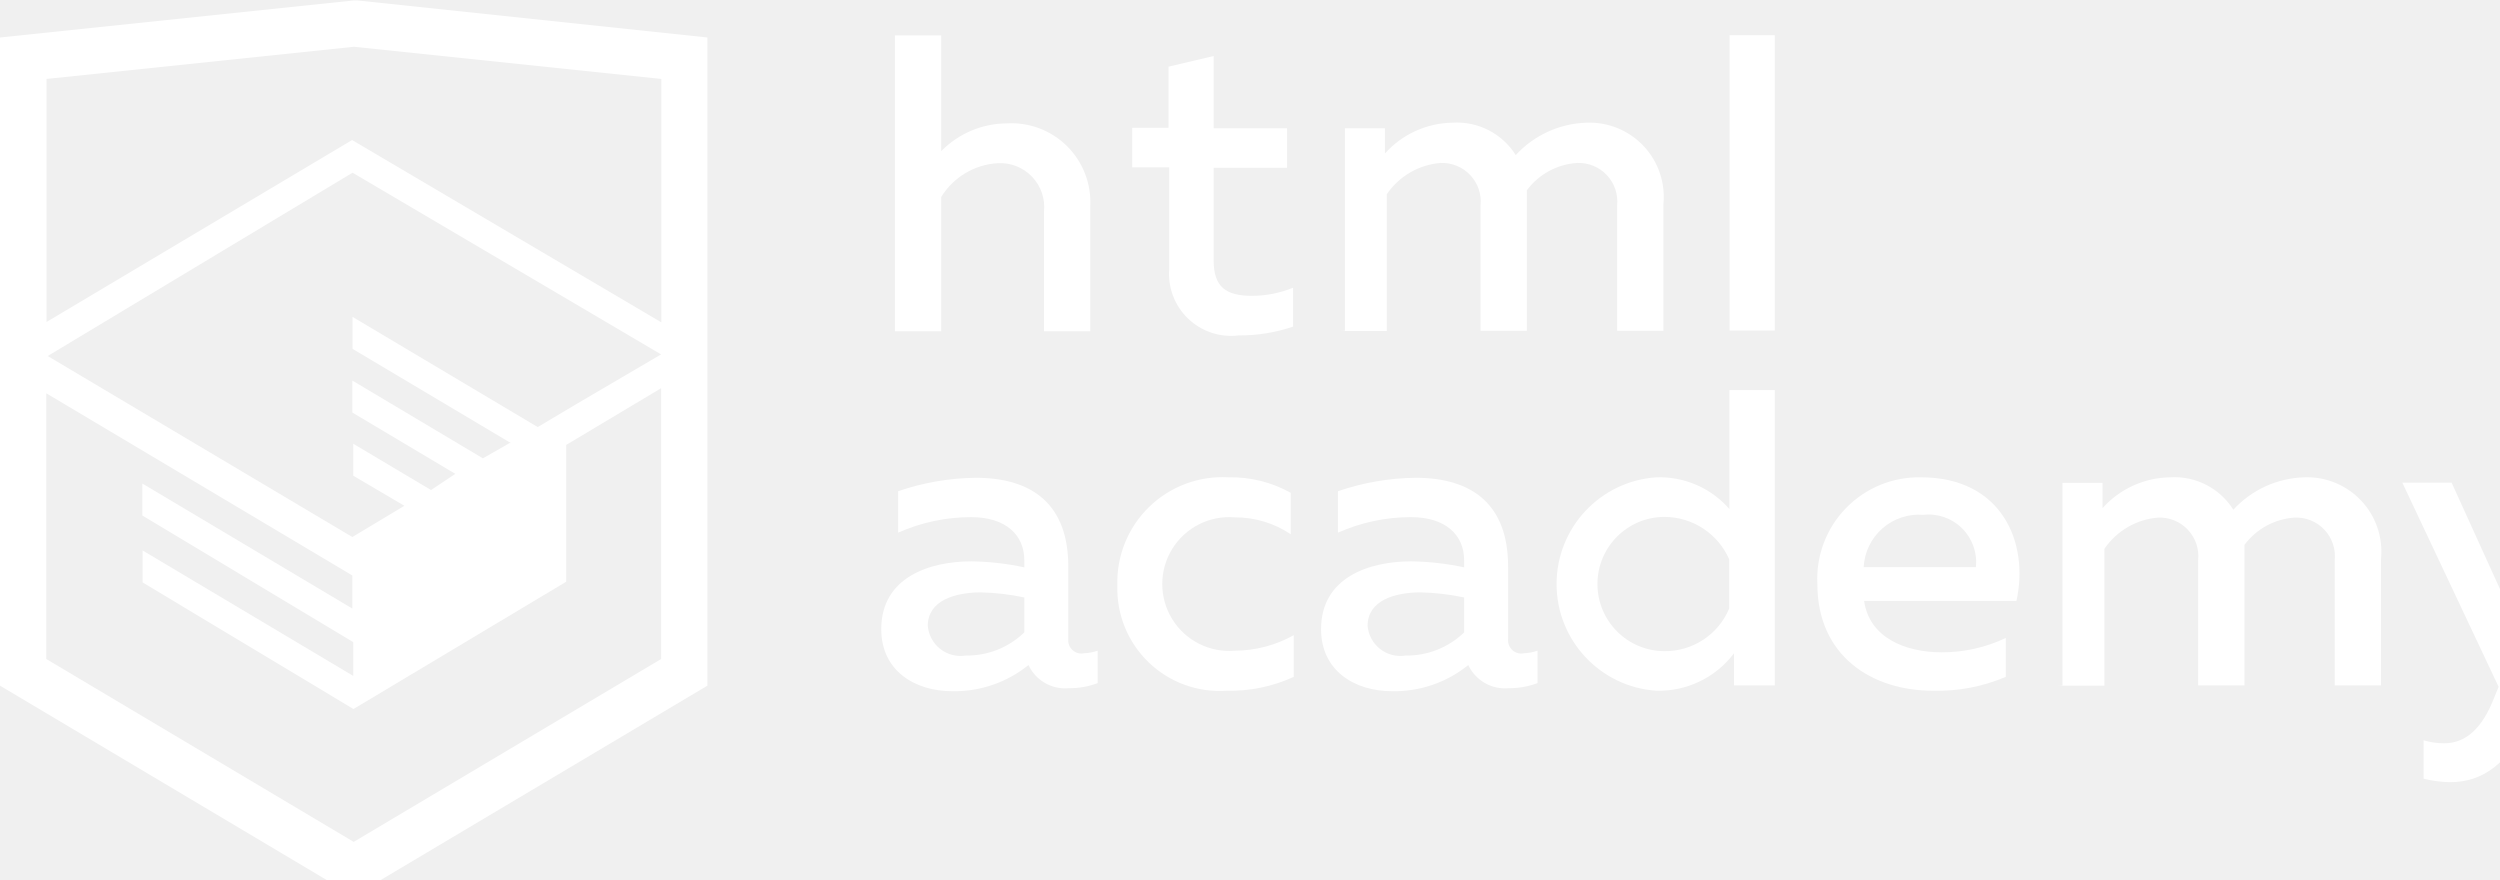
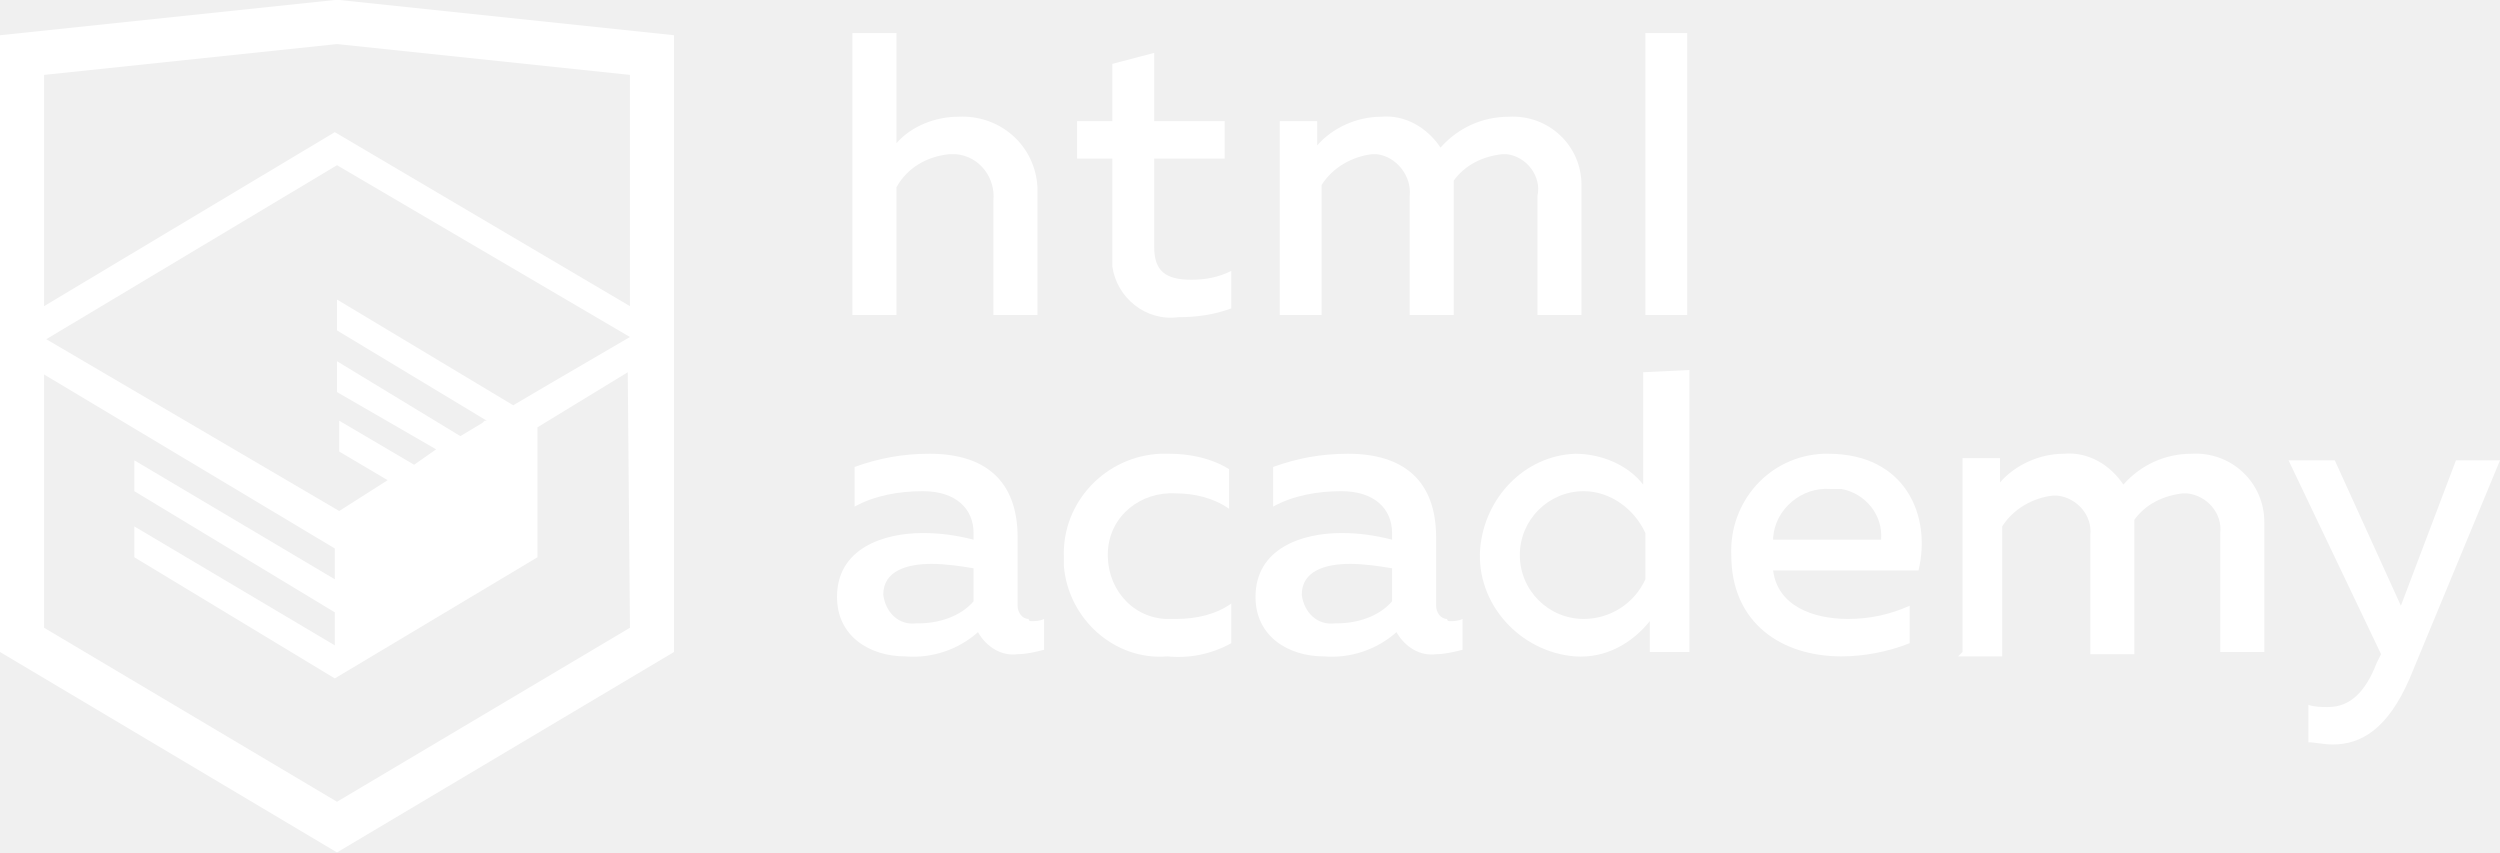
- <svg xmlns="http://www.w3.org/2000/svg" id="Layer_1" data-name="Layer 1" viewBox="0 0 108 38">
-   <path d="M401.93,351.51a2.07,2.07,0,0,0,.58-0.11v1.4a3.41,3.41,0,0,1-1.24.22,1.75,1.75,0,0,1-1.75-1,5.08,5.08,0,0,1-3.3,1.13c-1.59,0-3.06-.87-3.06-2.68,0-2.24,2.08-2.93,3.9-2.93a11.63,11.63,0,0,1,2.28.26v-0.31c0-1.09-.8-1.86-2.3-1.86a7.79,7.79,0,0,0-3.15.67v-1.79a10.72,10.72,0,0,1,3.35-.58c2.48,0,4,1.18,4,3.83v3.14A0.57,0.57,0,0,0,401.93,351.51Zm-6.76-1.19a1.42,1.42,0,0,0,1.64,1.29,3.56,3.56,0,0,0,2.53-1V349.1a10.21,10.21,0,0,0-1.9-.22C396.34,348.89,395.17,349.23,395.17,350.33Z" transform="translate(-355.09 -323.29)" fill="#fff" />
-   <path d="M408.15,343.91a5.29,5.29,0,0,1,2.7.67v1.79a4.28,4.28,0,0,0-2.42-.73,2.89,2.89,0,1,0,0,5.76,5.26,5.26,0,0,0,2.55-.67v1.8a6.58,6.58,0,0,1-2.9.6,4.42,4.42,0,0,1-4.72-4.54A4.54,4.54,0,0,1,408.15,343.91Z" transform="translate(-355.09 -323.29)" fill="#fff" />
-   <path d="M420.93,351.51a2.07,2.07,0,0,0,.58-0.11v1.4a3.41,3.41,0,0,1-1.24.22,1.75,1.75,0,0,1-1.75-1,5.08,5.08,0,0,1-3.3,1.13c-1.59,0-3.06-.87-3.06-2.68,0-2.24,2.08-2.93,3.9-2.93a11.63,11.63,0,0,1,2.28.26v-0.31c0-1.09-.8-1.86-2.3-1.86a7.79,7.79,0,0,0-3.15.67v-1.79a10.72,10.72,0,0,1,3.35-.58c2.48,0,4,1.18,4,3.83v3.14A0.57,0.57,0,0,0,420.93,351.51Zm-6.76-1.19a1.42,1.42,0,0,0,1.64,1.29,3.56,3.56,0,0,0,2.53-1V349.1a10.21,10.21,0,0,0-1.9-.22C415.33,348.89,414.17,349.23,414.17,350.33Z" transform="translate(-355.09 -323.29)" fill="#fff" />
-   <path d="M431.76,340.14V352.9H430v-1.39a4.07,4.07,0,0,1-3.35,1.62,4.62,4.62,0,0,1,0-9.22,4,4,0,0,1,3.15,1.37v-5.14h2ZM427,345.62a2.9,2.9,0,0,0,0,5.8,3,3,0,0,0,2.79-1.84v-2.13A3.06,3.06,0,0,0,427,345.62Z" transform="translate(-355.09 -323.29)" fill="#fff" />
-   <path d="M438.08,343.91c3.48,0,4.68,2.81,4.12,5.34h-6.58c0.22,1.57,1.75,2.22,3.35,2.22a6.41,6.41,0,0,0,2.77-.62v1.68a7.5,7.5,0,0,1-3.14.6c-2.68,0-5-1.53-5-4.61A4.39,4.39,0,0,1,438.08,343.91Zm0.09,1.62a2.39,2.39,0,0,0-2.57,2.26h4.85A2.06,2.06,0,0,0,438.17,345.53Z" transform="translate(-355.09 -323.29)" fill="#fff" />
-   <path d="M444.19,352.9v-8.75h1.73v1.09a4,4,0,0,1,2.92-1.33,3,3,0,0,1,2.73,1.4,4.33,4.33,0,0,1,3.06-1.4,3.21,3.21,0,0,1,3.32,3.52v5.47h-2v-5.41a1.67,1.67,0,0,0-1.73-1.84,2.94,2.94,0,0,0-2.17,1.18c0,0.2,0,.4,0,0.6v5.47h-2v-5.41a1.67,1.67,0,0,0-1.73-1.84,3.11,3.11,0,0,0-2.32,1.35v5.91h-2Z" transform="translate(-355.09 -323.29)" fill="#fff" />
-   <path d="M466.56,344.15h2l-4.1,9.93c-0.95,2.28-2.19,3-3.52,3a5,5,0,0,1-1.15-.15v-1.66a3,3,0,0,0,.89.13c0.95,0,1.66-.67,2.17-2l0.18-.44-4.16-8.82H461l3,6.6Z" transform="translate(-355.09 -323.29)" fill="#fff" />
-   <path d="M395.75,324.82v5a4,4,0,0,1,2.83-1.2,3.41,3.41,0,0,1,3.61,3.57v5.41h-2v-5.16a1.9,1.9,0,0,0-2-2.1,3.08,3.08,0,0,0-2.44,1.46v5.8h-2V324.82h2Z" transform="translate(-355.09 -323.29)" fill="#fff" />
-   <path d="M407.52,325.71v3.12h3.17v1.71h-3.17v4c0,1.15.53,1.53,1.66,1.53a4.71,4.71,0,0,0,1.77-.35v1.68a7.14,7.14,0,0,1-2.35.38,2.68,2.68,0,0,1-3-2.88v-4.38H404v-1.71h1.57v-2.64Z" transform="translate(-355.09 -323.29)" fill="#fff" />
-   <path d="M413.19,337.58v-8.75h1.73v1.09a4,4,0,0,1,2.92-1.33,3,3,0,0,1,2.73,1.4,4.33,4.33,0,0,1,3.06-1.4,3.21,3.21,0,0,1,3.32,3.52v5.47h-2v-5.41a1.67,1.67,0,0,0-1.73-1.84,2.94,2.94,0,0,0-2.17,1.18c0,0.2,0,.4,0,0.6v5.47h-2v-5.41a1.67,1.67,0,0,0-1.73-1.84,3.11,3.11,0,0,0-2.32,1.35v5.91h-2Z" transform="translate(-355.09 -323.29)" fill="#fff" />
-   <rect x="74.72" y="1.52" width="1.95" height="12.76" fill="#fff" />
-   <path d="M370.53,323.31l-0.16,0-15.28,1.6v28L370.37,362l15.28-9.09v-28Zm13.12,28.45-13.28,7.9-13.28-7.9V340.28l13.22,7.87,0,1.43-9.07-5.4v1.38l9.11,5.47,0,1.46-9.1-5.42v1.38l9.11,5.47h0l9.19-5.5v-1.39h0v-4.52l4.1-2.45v11.67Zm0-13.16L380,340.74h0l-1.68,1-8-4.76v1.38l6.84,4.07-0.06,0-0.15.09-1,.57-5.64-3.36v1.38l4.45,2.65-1.05.7,0,0-3.36-2v1.38l2.21,1.3-2.25,1.35-13.16-7.82,13.17-7.92h0Zm0-1.39-13.35-7.87h0l-13.2,7.86v-10.5l13.28-1.39,13.28,1.39v10.51Z" transform="translate(-355.09 -323.29)" fill="#fff" />
+ <svg xmlns="http://www.w3.org/2000/svg" version="1.1" id="Layer_1" x="0px" y="0px" viewBox="0 0 113.5 38.7" style="enable-background:new 0 0 113.5 38.7;" xml:space="preserve">
+   <style type="text/css">
+ 	.st0{fill:#FFFFFF;}
+ 	.st1{fill:none;}
+ </style>
+   <path class="st0" d="M46.8,28.2c0.2,0,0.4,0,0.6-0.1v1.4c-0.4,0.1-0.8,0.2-1.2,0.2c-0.7,0.1-1.4-0.3-1.8-1c-0.9,0.8-2.1,1.2-3.3,1.1  c-1.6,0-3.1-0.9-3.1-2.7c0-2.2,2.1-2.9,3.9-2.9c0.8,0,1.5,0.1,2.3,0.3v-0.3c0-1.1-0.8-1.9-2.3-1.9c-1.1,0-2.2,0.2-3.1,0.7v-1.8  c1.1-0.4,2.2-0.6,3.4-0.6c2.5,0,4,1.2,4,3.8v3.1c0,0.3,0.2,0.6,0.5,0.6C46.7,28.2,46.8,28.2,46.8,28.2z M40.1,27  c0.1,0.8,0.7,1.4,1.5,1.3c0,0,0.1,0,0.1,0c0.9,0,1.9-0.3,2.5-1v-1.5c-0.6-0.1-1.3-0.2-1.9-0.2C41.2,25.6,40.1,25.9,40.1,27L40.1,27z  " />
+   <path class="st0" d="M53.1,20.6c0.9,0,1.9,0.2,2.7,0.7v1.8c-0.7-0.5-1.6-0.7-2.4-0.7c-1.6-0.1-3,1-3.1,2.6s1,3,2.6,3.1  c0.2,0,0.3,0,0.5,0c0.9,0,1.8-0.2,2.5-0.7v1.8C55,29.7,54,29.9,53,29.8c-2.4,0.2-4.5-1.7-4.7-4.1c0-0.1,0-0.3,0-0.4  c-0.1-2.5,1.9-4.6,4.4-4.7C52.8,20.6,52.9,20.6,53.1,20.6z" />
+   <path class="st0" d="M65.8,28.2c0.2,0,0.4,0,0.6-0.1v1.4c-0.4,0.1-0.8,0.2-1.2,0.2c-0.7,0.1-1.4-0.3-1.8-1c-0.9,0.8-2.1,1.2-3.3,1.1  c-1.6,0-3.1-0.9-3.1-2.7c0-2.2,2.1-2.9,3.9-2.9c0.8,0,1.5,0.1,2.3,0.3v-0.3c0-1.1-0.8-1.9-2.3-1.9c-1.1,0-2.2,0.2-3.1,0.7v-1.8  c1.1-0.4,2.2-0.6,3.4-0.6c2.5,0,4,1.2,4,3.8v3.1c0,0.3,0.2,0.6,0.5,0.6C65.7,28.2,65.8,28.2,65.8,28.2z M59.1,27  c0.1,0.8,0.7,1.4,1.5,1.3c0,0,0.1,0,0.1,0c0.9,0,1.9-0.3,2.5-1v-1.5c-0.6-0.1-1.3-0.2-1.9-0.2C60.2,25.6,59.1,25.9,59.1,27L59.1,27z  " />
+   <path class="st0" d="M76.7,16.8v12.8h-1.8v-1.4c-0.8,1-2,1.7-3.4,1.6c-2.5-0.2-4.5-2.4-4.3-4.9c0.2-2.3,2-4.2,4.3-4.3  c1.2,0,2.4,0.5,3.1,1.4v-5.1L76.7,16.8L76.7,16.8z M71.9,22.3c-1.6,0-2.9,1.3-2.9,2.9c0,1.6,1.3,2.9,2.9,2.9c1.2,0,2.3-0.7,2.8-1.8  v-2.1C74.2,23.1,73.1,22.3,71.9,22.3z" />
+   <path class="st0" d="M83,20.6c3.5,0,4.7,2.8,4.1,5.3h-6.6c0.2,1.6,1.8,2.2,3.4,2.2c1,0,1.9-0.2,2.8-0.6v1.7c-1,0.4-2.1,0.6-3.1,0.6  c-2.7,0-5-1.5-5-4.6c-0.1-2.4,1.7-4.5,4.2-4.6C82.8,20.6,82.9,20.6,83,20.6z M83.1,22.2c-1.3-0.1-2.5,0.9-2.6,2.2c0,0,0,0,0,0.1h4.9  c0.1-1.1-0.7-2.1-1.8-2.3C83.4,22.2,83.2,22.2,83.1,22.2L83.1,22.2z" />
+   <path class="st0" d="M89.1,29.6v-8.8h1.7v1.1c0.7-0.8,1.8-1.3,2.9-1.3c1.1-0.1,2.1,0.5,2.7,1.4c0.8-0.9,1.9-1.4,3.1-1.4  c1.8-0.1,3.3,1.3,3.3,3.1c0,0.1,0,0.3,0,0.4v5.5h-2v-5.4c0.1-0.9-0.6-1.7-1.5-1.8c-0.1,0-0.2,0-0.2,0c-0.9,0.1-1.7,0.5-2.2,1.2  c0,0.2,0,0.4,0,0.6v5.5h-2v-5.4c0.1-0.9-0.6-1.7-1.5-1.8c-0.1,0-0.2,0-0.2,0c-0.9,0.1-1.8,0.6-2.3,1.4v5.9h-2L89.1,29.6z" />
+   <path class="st0" d="M111.5,20.9h2l-4.1,9.9c-1,2.3-2.2,3-3.5,3c-0.4,0-0.8-0.1-1.1-0.1V32c0.3,0.1,0.6,0.1,0.9,0.1  c1,0,1.7-0.7,2.2-2l0.2-0.4l-4.2-8.8h2.1l3,6.6L111.5,20.9z" />
+   <path class="st0" d="M40.7,1.5v5c0.7-0.8,1.8-1.2,2.8-1.2c1.9-0.1,3.5,1.3,3.6,3.2c0,0.1,0,0.2,0,0.4v5.4h-2V9.1  c0.1-1-0.6-2-1.7-2.1c-0.1,0-0.2,0-0.3,0c-1,0.1-1.9,0.6-2.4,1.5v5.8h-2V1.5H40.7L40.7,1.5z" />
+   <path class="st0" d="M52.4,2.4v3.1h3.2v1.7h-3.2v4c0,1.1,0.5,1.5,1.7,1.5c0.6,0,1.2-0.1,1.8-0.4v1.7c-0.8,0.3-1.6,0.4-2.4,0.4  c-1.5,0.2-2.8-0.9-3-2.3c0-0.2,0-0.4,0-0.5V7.2h-1.6V5.5h1.6V2.9L52.4,2.4z" />
+   <path class="st0" d="M58.1,14.3V5.5h1.7v1.1c0.7-0.8,1.8-1.3,2.9-1.3c1.1-0.1,2.1,0.5,2.7,1.4c0.8-0.9,1.9-1.4,3.1-1.4  c1.8-0.1,3.3,1.3,3.3,3.1c0,0.1,0,0.3,0,0.4v5.5h-2V8.9C70,8,69.3,7.1,68.4,7c-0.1,0-0.2,0-0.2,0c-0.9,0.1-1.7,0.5-2.2,1.2  c0,0.2,0,0.4,0,0.6v5.5h-2V8.9C64.1,8,63.4,7.1,62.5,7c-0.1,0-0.2,0-0.2,0c-0.9,0.1-1.8,0.6-2.3,1.4v5.9h-2L58.1,14.3z" />
+   <rect x="74.7" y="1.5" class="st0" width="1.9" height="12.8" />
+   <path class="st0" d="M15.4,0h-0.2L0,1.6v28l15.3,9.1l15.3-9.1v-28L15.4,0z M28.6,28.5l-13.3,7.9L2,28.5V17l13.2,7.9v1.4l-9.1-5.4  v1.4l9.1,5.5v1.5l-9.1-5.4v1.4l9.1,5.5l0,0l9.2-5.5v-1.4l0,0v-4.5l4.1-2.5L28.6,28.5L28.6,28.5z M28.6,15.3l-3.6,2.1l0,0l-1.7,1  l-8-4.8v1.4l6.8,4.1H22l-0.1,0.1l-1,0.6l-5.6-3.4v1.4l4.5,2.6l-1,0.7l0,0l-3.4-2v1.4l2.2,1.3l-2.2,1.4L2.1,15.4l13.2-7.9l0,0  L28.6,15.3z M28.6,13.9L15.2,6l0,0L2,13.9V3.4L15.3,2l13.3,1.4L28.6,13.9L28.6,13.9z" />
+   <rect x="103" y="11.1" class="st1" width="7.7" height="3.3" />
</svg>
